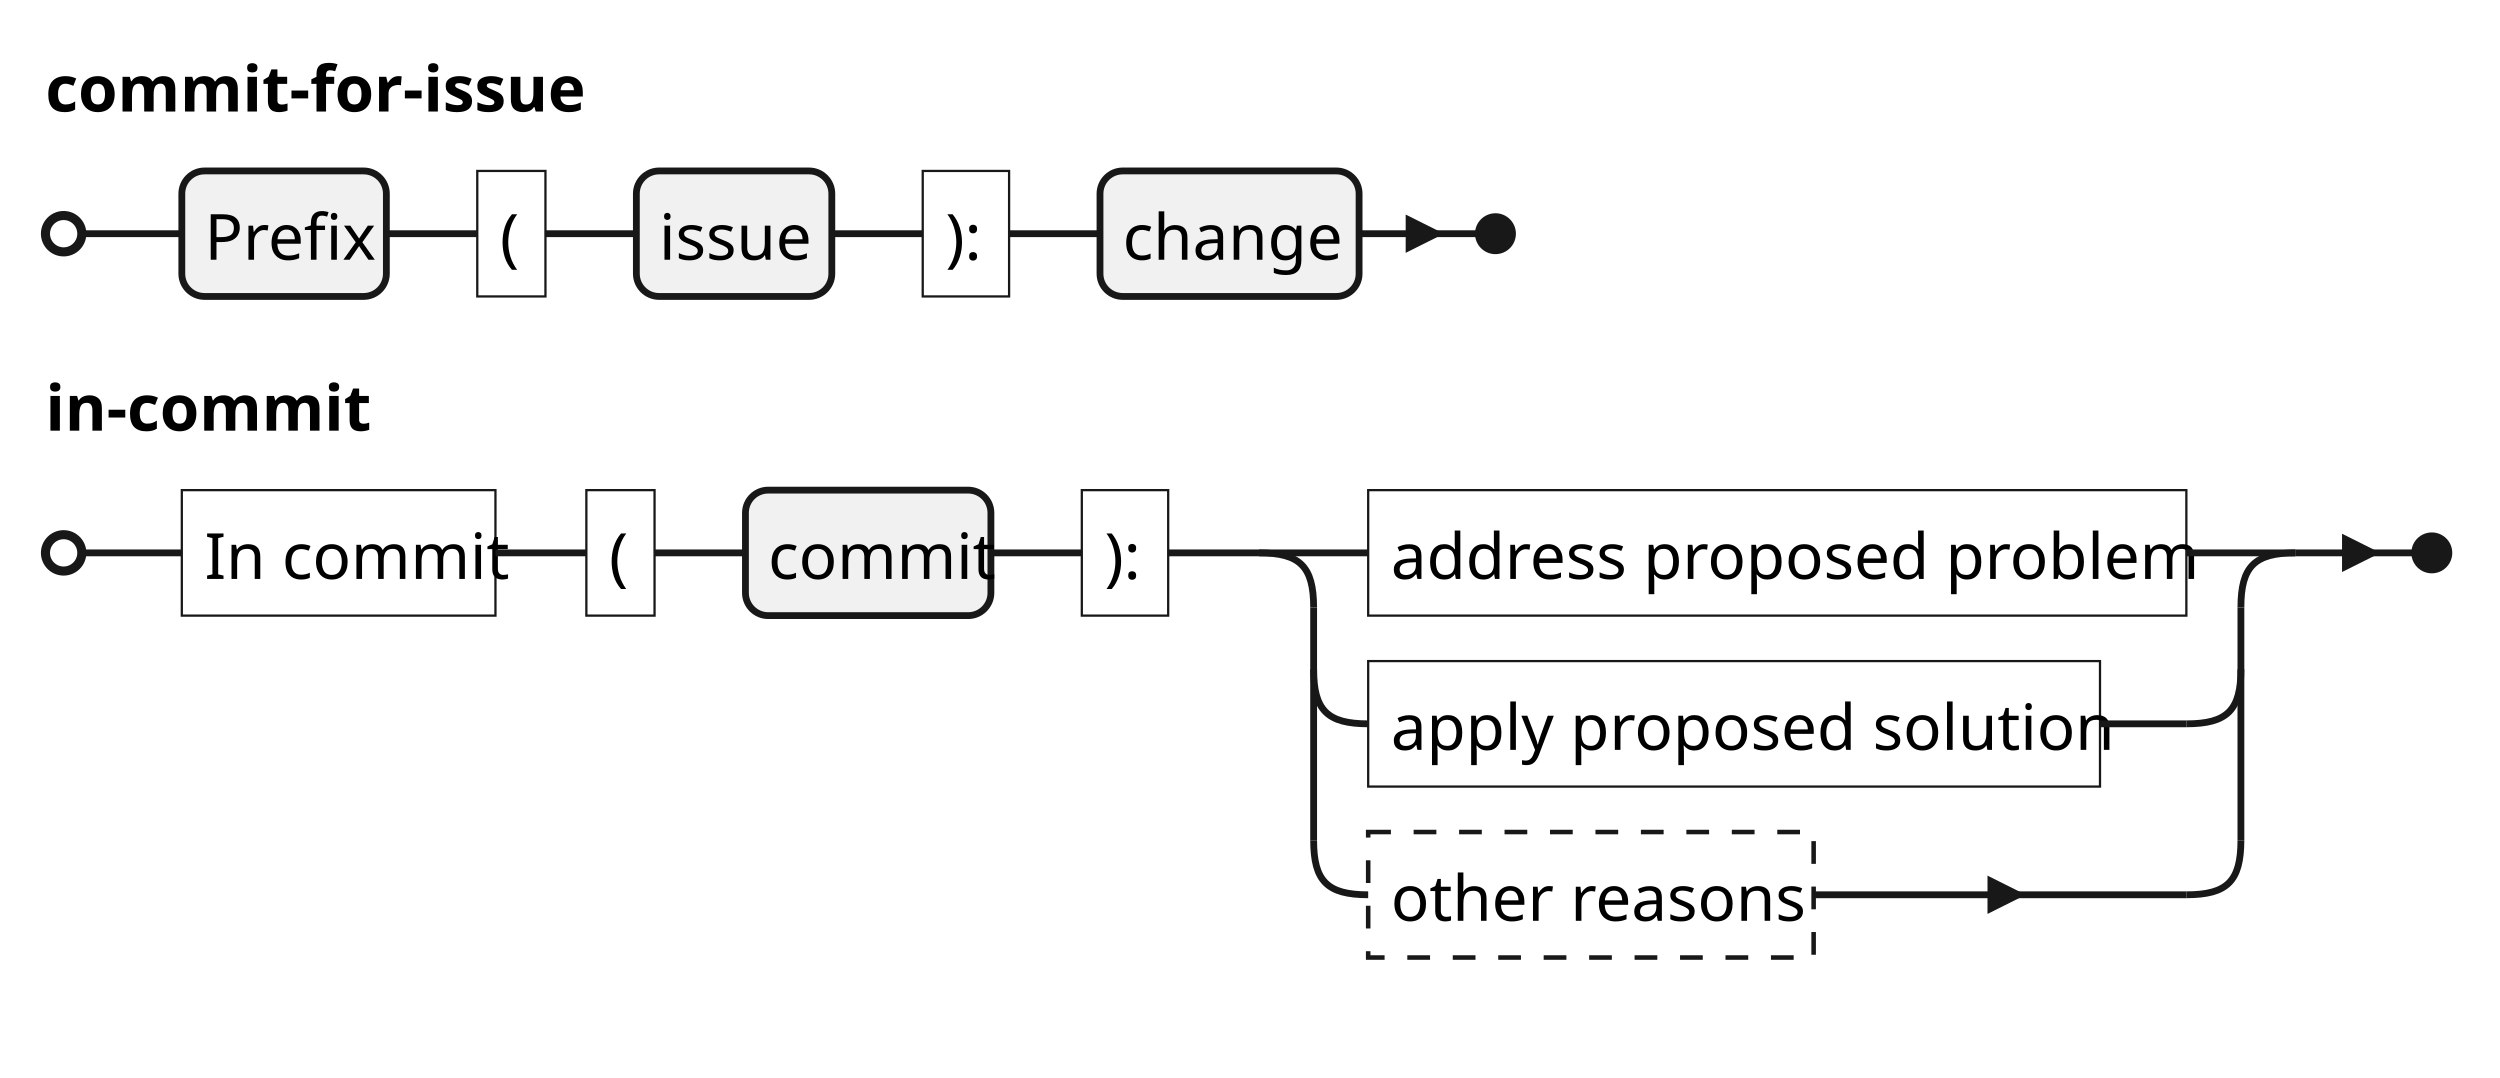
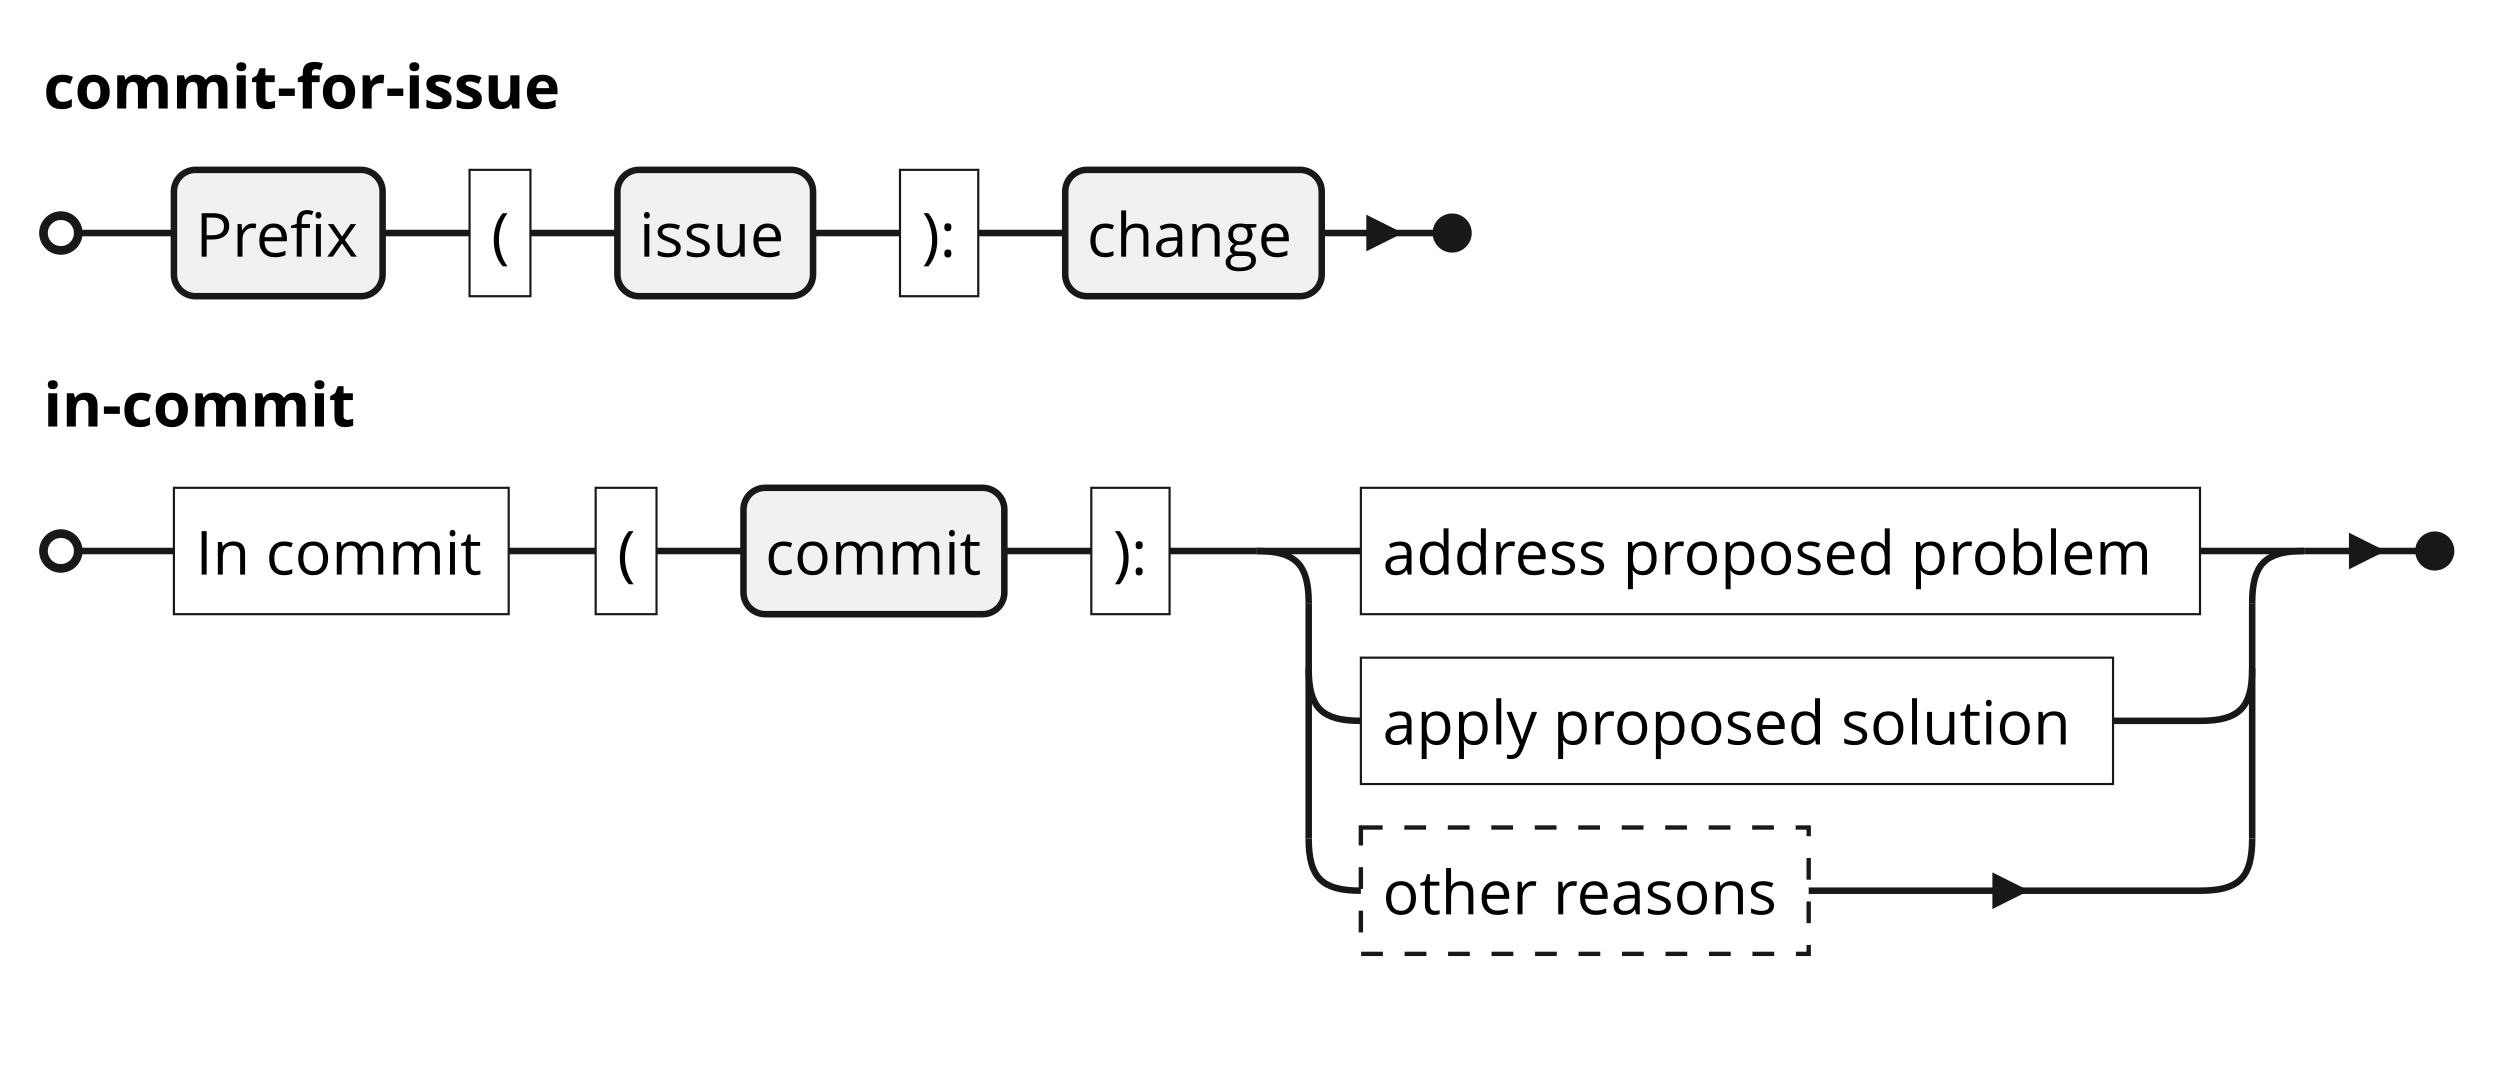
- <svg xmlns="http://www.w3.org/2000/svg" contentStyleType="text/css" height="237px" preserveAspectRatio="none" style="width:550px;height:237px;background:#FFFFFF;" version="1.1" viewBox="0 0 550 237" width="550px" zoomAndPan="magnify">
+ <svg xmlns="http://www.w3.org/2000/svg" contentStyleType="text/css" height="246px" preserveAspectRatio="none" style="width:575px;height:246px;background:#FFFFFF;" version="1.1" viewBox="0 0 575 246" width="575px" zoomAndPan="magnify">
  <defs />
  <g>
-     <text fill="#000000" font-family="sans-serif" font-size="14" font-weight="bold" lengthAdjust="spacing" textLength="118" x="10" y="24.533">commit-for-issue</text>
-     <line style="stroke:#181818;stroke-width:1.5;" x1="40" x2="40" y1="51.414" y2="51.414" />
-     <rect fill="#F1F1F1" height="27.609" rx="5" ry="5" style="stroke:#181818;stroke-width:1.5;" width="45" x="40" y="37.609" />
-     <text fill="#000000" font-family="sans-serif" font-size="14" lengthAdjust="spacing" textLength="35" x="45" y="57.143">Prefix</text>
-     <line style="stroke:#181818;stroke-width:1.5;" x1="85" x2="105" y1="51.414" y2="51.414" />
-     <rect fill="none" height="27.609" style="stroke:#181818;stroke-width:0.5;" width="15" x="105" y="37.609" />
-     <text fill="#000000" font-family="sans-serif" font-size="14" lengthAdjust="spacing" textLength="5" x="110" y="57.143">(</text>
-     <line style="stroke:#181818;stroke-width:1.5;" x1="120" x2="140" y1="51.414" y2="51.414" />
-     <rect fill="#F1F1F1" height="27.609" rx="5" ry="5" style="stroke:#181818;stroke-width:1.5;" width="43" x="140" y="37.609" />
-     <text fill="#000000" font-family="sans-serif" font-size="14" lengthAdjust="spacing" textLength="33" x="145" y="57.143">issue</text>
-     <line style="stroke:#181818;stroke-width:1.5;" x1="183" x2="203" y1="51.414" y2="51.414" />
-     <rect fill="none" height="27.609" style="stroke:#181818;stroke-width:0.5;" width="19" x="203" y="37.609" />
-     <text fill="#000000" font-family="sans-serif" font-size="14" lengthAdjust="spacing" textLength="9" x="208" y="57.143">):</text>
-     <line style="stroke:#181818;stroke-width:1.5;" x1="222" x2="242" y1="51.414" y2="51.414" />
-     <rect fill="#F1F1F1" height="27.609" rx="5" ry="5" style="stroke:#181818;stroke-width:1.5;" width="57" x="242" y="37.609" />
-     <text fill="#000000" font-family="sans-serif" font-size="14" lengthAdjust="spacing" textLength="47" x="247" y="57.143">change</text>
-     <ellipse cx="14" cy="51.414" fill="none" rx="4" ry="4" style="stroke:#181818;stroke-width:2.0;" />
-     <ellipse cx="329" cy="51.414" fill="#181818" rx="4" ry="4" style="stroke:#181818;stroke-width:1.0;" />
-     <line style="stroke:#181818;stroke-width:1.5;" x1="18" x2="40" y1="51.414" y2="51.414" />
-     <line style="stroke:#181818;stroke-width:1.5;" x1="299" x2="325" y1="51.414" y2="51.414" />
-     <path d="M310,51.414 L310,48.414 L316,51.414 L310,54.414 L310,51.414 " fill="#181818" style="stroke:#181818;stroke-width:1.5;" />
-     <text fill="#000000" font-family="sans-serif" font-size="14" font-weight="bold" lengthAdjust="spacing" textLength="68" x="10" y="94.752">in-commit</text>
-     <line style="stroke:#181818;stroke-width:1.5;" x1="40" x2="40" y1="121.633" y2="121.633" />
-     <rect fill="none" height="27.609" style="stroke:#181818;stroke-width:0.5;" width="69" x="40" y="107.828" />
-     <text fill="#000000" font-family="sans-serif" font-size="14" lengthAdjust="spacing" textLength="59" x="45" y="127.361">In commit</text>
-     <line style="stroke:#181818;stroke-width:1.5;" x1="109" x2="129" y1="121.633" y2="121.633" />
-     <rect fill="none" height="27.609" style="stroke:#181818;stroke-width:0.5;" width="15" x="129" y="107.828" />
-     <text fill="#000000" font-family="sans-serif" font-size="14" lengthAdjust="spacing" textLength="5" x="134" y="127.361">(</text>
-     <line style="stroke:#181818;stroke-width:1.5;" x1="144" x2="164" y1="121.633" y2="121.633" />
-     <rect fill="#F1F1F1" height="27.609" rx="5" ry="5" style="stroke:#181818;stroke-width:1.5;" width="54" x="164" y="107.828" />
-     <text fill="#000000" font-family="sans-serif" font-size="14" lengthAdjust="spacing" textLength="44" x="169" y="127.361">commit</text>
-     <line style="stroke:#181818;stroke-width:1.5;" x1="218" x2="238" y1="121.633" y2="121.633" />
-     <rect fill="none" height="27.609" style="stroke:#181818;stroke-width:0.5;" width="19" x="238" y="107.828" />
-     <text fill="#000000" font-family="sans-serif" font-size="14" lengthAdjust="spacing" textLength="9" x="243" y="127.361">):</text>
-     <line style="stroke:#181818;stroke-width:1.5;" x1="257" x2="277" y1="121.633" y2="121.633" />
-     <rect fill="none" height="27.609" style="stroke:#181818;stroke-width:0.5;" width="180" x="301" y="107.828" />
-     <text fill="#000000" font-family="sans-serif" font-size="14" lengthAdjust="spacing" textLength="170" x="306" y="127.361">address proposed problem</text>
-     <line style="stroke:#181818;stroke-width:1.5;" x1="277" x2="301" y1="121.633" y2="121.633" />
-     <line style="stroke:#181818;stroke-width:1.5;" x1="481" x2="505" y1="121.633" y2="121.633" />
-     <rect fill="none" height="27.609" style="stroke:#181818;stroke-width:0.5;" width="161" x="301" y="145.438" />
-     <text fill="#000000" font-family="sans-serif" font-size="14" lengthAdjust="spacing" textLength="151" x="306" y="164.971">apply proposed solution</text>
-     <path d="M289,147.242 C289,156.242 292,159.242 301,159.242 " fill="none" style="stroke:#181818;stroke-width:1.5;" />
-     <line style="stroke:#181818;stroke-width:1.5;" x1="462" x2="481" y1="159.242" y2="159.242" />
-     <path d="M493,147.242 C493,156.242 490,159.242 481,159.242 " fill="none" style="stroke:#181818;stroke-width:1.5;" />
-     <rect fill="none" height="27.609" style="stroke:#181818;stroke-width:1.0;stroke-dasharray:5.0,5.0;" width="98" x="301" y="183.047" />
-     <text fill="#000000" font-family="sans-serif" font-size="14" lengthAdjust="spacing" textLength="88" x="306" y="202.58">other reasons</text>
-     <line style="stroke:#181818;stroke-width:1.5;" x1="399" x2="481" y1="196.852" y2="196.852" />
-     <path d="M438,196.852 L438,193.852 L444,196.852 L438,199.852 L438,196.852 " fill="#181818" style="stroke:#181818;stroke-width:1.5;" />
-     <path d="M289,184.852 C289,193.852 292,196.852 301,196.852 " fill="none" style="stroke:#181818;stroke-width:1.5;" />
-     <line style="stroke:#181818;stroke-width:1.5;" x1="289" x2="289" y1="133.633" y2="184.852" />
-     <path d="M277,121.633 C286,121.633 289,124.633 289,133.633 " fill="none" style="stroke:#181818;stroke-width:1.5;" />
-     <path d="M493,184.852 C493,193.852 490,196.852 481,196.852 " fill="none" style="stroke:#181818;stroke-width:1.5;" />
-     <line style="stroke:#181818;stroke-width:1.5;" x1="493" x2="493" y1="133.633" y2="184.852" />
-     <path d="M493,133.633 C493,124.633 496,121.633 505,121.633 " fill="none" style="stroke:#181818;stroke-width:1.5;" />
-     <ellipse cx="14" cy="121.633" fill="none" rx="4" ry="4" style="stroke:#181818;stroke-width:2.0;" />
-     <ellipse cx="535" cy="121.633" fill="#181818" rx="4" ry="4" style="stroke:#181818;stroke-width:1.0;" />
-     <line style="stroke:#181818;stroke-width:1.5;" x1="18" x2="40" y1="121.633" y2="121.633" />
-     <line style="stroke:#181818;stroke-width:1.5;" x1="505" x2="531" y1="121.633" y2="121.633" />
-     <path d="M516,121.633 L516,118.633 L522,121.633 L516,124.633 L516,121.633 " fill="#181818" style="stroke:#181818;stroke-width:1.5;" />
+     <text fill="#000000" font-family="Open Sans" font-size="14" font-weight="bold" lengthAdjust="spacing" textLength="121" x="10" y="24.964">commit-for-issue</text>
+     <line style="stroke:#181818;stroke-width:1.5;" x1="40" x2="40" y1="53.598" y2="53.598" />
+     <rect fill="#F1F1F1" height="29.065" rx="5" ry="5" style="stroke:#181818;stroke-width:1.5;" width="48" x="40" y="39.065" />
+     <text fill="#000000" font-family="Open Sans" font-size="14" lengthAdjust="spacing" textLength="38" x="45" y="59.029">Prefix</text>
+     <line style="stroke:#181818;stroke-width:1.5;" x1="88" x2="108" y1="53.598" y2="53.598" />
+     <rect fill="none" height="29.065" style="stroke:#181818;stroke-width:0.5;" width="14" x="108" y="39.065" />
+     <text fill="#000000" font-family="Open Sans" font-size="14" lengthAdjust="spacing" textLength="4" x="113" y="59.029">(</text>
+     <line style="stroke:#181818;stroke-width:1.5;" x1="122" x2="142" y1="53.598" y2="53.598" />
+     <rect fill="#F1F1F1" height="29.065" rx="5" ry="5" style="stroke:#181818;stroke-width:1.5;" width="45" x="142" y="39.065" />
+     <text fill="#000000" font-family="Open Sans" font-size="14" lengthAdjust="spacing" textLength="35" x="147" y="59.029">issue</text>
+     <line style="stroke:#181818;stroke-width:1.5;" x1="187" x2="207" y1="53.598" y2="53.598" />
+     <rect fill="none" height="29.065" style="stroke:#181818;stroke-width:0.5;" width="18" x="207" y="39.065" />
+     <text fill="#000000" font-family="Open Sans" font-size="14" lengthAdjust="spacing" textLength="8" x="212" y="59.029">):</text>
+     <line style="stroke:#181818;stroke-width:1.5;" x1="225" x2="245" y1="53.598" y2="53.598" />
+     <rect fill="#F1F1F1" height="29.065" rx="5" ry="5" style="stroke:#181818;stroke-width:1.5;" width="59" x="245" y="39.065" />
+     <text fill="#000000" font-family="Open Sans" font-size="14" lengthAdjust="spacing" textLength="49" x="250" y="59.029">change</text>
+     <ellipse cx="14" cy="53.598" fill="none" rx="4" ry="4" style="stroke:#181818;stroke-width:2.0;" />
+     <ellipse cx="334" cy="53.598" fill="#181818" rx="4" ry="4" style="stroke:#181818;stroke-width:1.0;" />
+     <line style="stroke:#181818;stroke-width:1.5;" x1="18" x2="40" y1="53.598" y2="53.598" />
+     <line style="stroke:#181818;stroke-width:1.5;" x1="304" x2="330" y1="53.598" y2="53.598" />
+     <path d="M315,53.598 L315,50.598 L321,53.598 L315,56.598 L315,53.598 " fill="#181818" style="stroke:#181818;stroke-width:1.5;" />
+     <text fill="#000000" font-family="Open Sans" font-size="14" font-weight="bold" lengthAdjust="spacing" textLength="71.938" x="10" y="98.095">in-commit</text>
+     <line style="stroke:#181818;stroke-width:1.5;" x1="40" x2="40" y1="126.729" y2="126.729" />
+     <rect fill="none" height="29.065" style="stroke:#181818;stroke-width:0.5;" width="77" x="40" y="112.196" />
+     <text fill="#000000" font-family="Open Sans" font-size="14" lengthAdjust="spacing" textLength="67" x="45" y="132.16">In commit</text>
+     <line style="stroke:#181818;stroke-width:1.5;" x1="117" x2="137" y1="126.729" y2="126.729" />
+     <rect fill="none" height="29.065" style="stroke:#181818;stroke-width:0.5;" width="14" x="137" y="112.196" />
+     <text fill="#000000" font-family="Open Sans" font-size="14" lengthAdjust="spacing" textLength="4" x="142" y="132.16">(</text>
+     <line style="stroke:#181818;stroke-width:1.5;" x1="151" x2="171" y1="126.729" y2="126.729" />
+     <rect fill="#F1F1F1" height="29.065" rx="5" ry="5" style="stroke:#181818;stroke-width:1.5;" width="60" x="171" y="112.196" />
+     <text fill="#000000" font-family="Open Sans" font-size="14" lengthAdjust="spacing" textLength="50" x="176" y="132.16">commit</text>
+     <line style="stroke:#181818;stroke-width:1.5;" x1="231" x2="251" y1="126.729" y2="126.729" />
+     <rect fill="none" height="29.065" style="stroke:#181818;stroke-width:0.5;" width="18" x="251" y="112.196" />
+     <text fill="#000000" font-family="Open Sans" font-size="14" lengthAdjust="spacing" textLength="8" x="256" y="132.16">):</text>
+     <line style="stroke:#181818;stroke-width:1.5;" x1="269" x2="289" y1="126.729" y2="126.729" />
+     <rect fill="none" height="29.065" style="stroke:#181818;stroke-width:0.5;" width="193" x="313" y="112.196" />
+     <text fill="#000000" font-family="Open Sans" font-size="14" lengthAdjust="spacing" textLength="183" x="318" y="132.16">address proposed problem</text>
+     <line style="stroke:#181818;stroke-width:1.5;" x1="289" x2="313" y1="126.729" y2="126.729" />
+     <line style="stroke:#181818;stroke-width:1.5;" x1="506" x2="530" y1="126.729" y2="126.729" />
+     <rect fill="none" height="29.065" style="stroke:#181818;stroke-width:0.5;" width="173" x="313" y="151.262" />
+     <text fill="#000000" font-family="Open Sans" font-size="14" lengthAdjust="spacing" textLength="163" x="318" y="171.226">apply proposed solution</text>
+     <path d="M301,153.794 C301,162.794 304,165.794 313,165.794 " fill="none" style="stroke:#181818;stroke-width:1.5;" />
+     <line style="stroke:#181818;stroke-width:1.5;" x1="486" x2="506" y1="165.794" y2="165.794" />
+     <path d="M518,153.794 C518,162.794 515,165.794 506,165.794 " fill="none" style="stroke:#181818;stroke-width:1.5;" />
+     <rect fill="none" height="29.065" style="stroke:#181818;stroke-width:1.0;stroke-dasharray:5.0,5.0;" width="103" x="313" y="190.327" />
+     <text fill="#000000" font-family="Open Sans" font-size="14" lengthAdjust="spacing" textLength="93" x="318" y="210.291">other reasons</text>
+     <line style="stroke:#181818;stroke-width:1.5;" x1="416" x2="506" y1="204.86" y2="204.86" />
+     <path d="M459,204.86 L459,201.86 L465,204.86 L459,207.86 L459,204.86 " fill="#181818" style="stroke:#181818;stroke-width:1.5;" />
+     <path d="M301,192.86 C301,201.86 304,204.86 313,204.86 " fill="none" style="stroke:#181818;stroke-width:1.5;" />
+     <line style="stroke:#181818;stroke-width:1.5;" x1="301" x2="301" y1="138.729" y2="192.86" />
+     <path d="M289,126.729 C298,126.729 301,129.729 301,138.729 " fill="none" style="stroke:#181818;stroke-width:1.5;" />
+     <path d="M518,192.86 C518,201.86 515,204.86 506,204.86 " fill="none" style="stroke:#181818;stroke-width:1.5;" />
+     <line style="stroke:#181818;stroke-width:1.5;" x1="518" x2="518" y1="138.729" y2="192.86" />
+     <path d="M518,138.729 C518,129.729 521,126.729 530,126.729 " fill="none" style="stroke:#181818;stroke-width:1.5;" />
+     <ellipse cx="14" cy="126.729" fill="none" rx="4" ry="4" style="stroke:#181818;stroke-width:2.0;" />
+     <ellipse cx="560" cy="126.729" fill="#181818" rx="4" ry="4" style="stroke:#181818;stroke-width:1.0;" />
+     <line style="stroke:#181818;stroke-width:1.5;" x1="18" x2="40" y1="126.729" y2="126.729" />
+     <line style="stroke:#181818;stroke-width:1.5;" x1="530" x2="556" y1="126.729" y2="126.729" />
+     <path d="M541,126.729 L541,123.729 L547,126.729 L541,129.729 L541,126.729 " fill="#181818" style="stroke:#181818;stroke-width:1.5;" />
  </g>
</svg>
